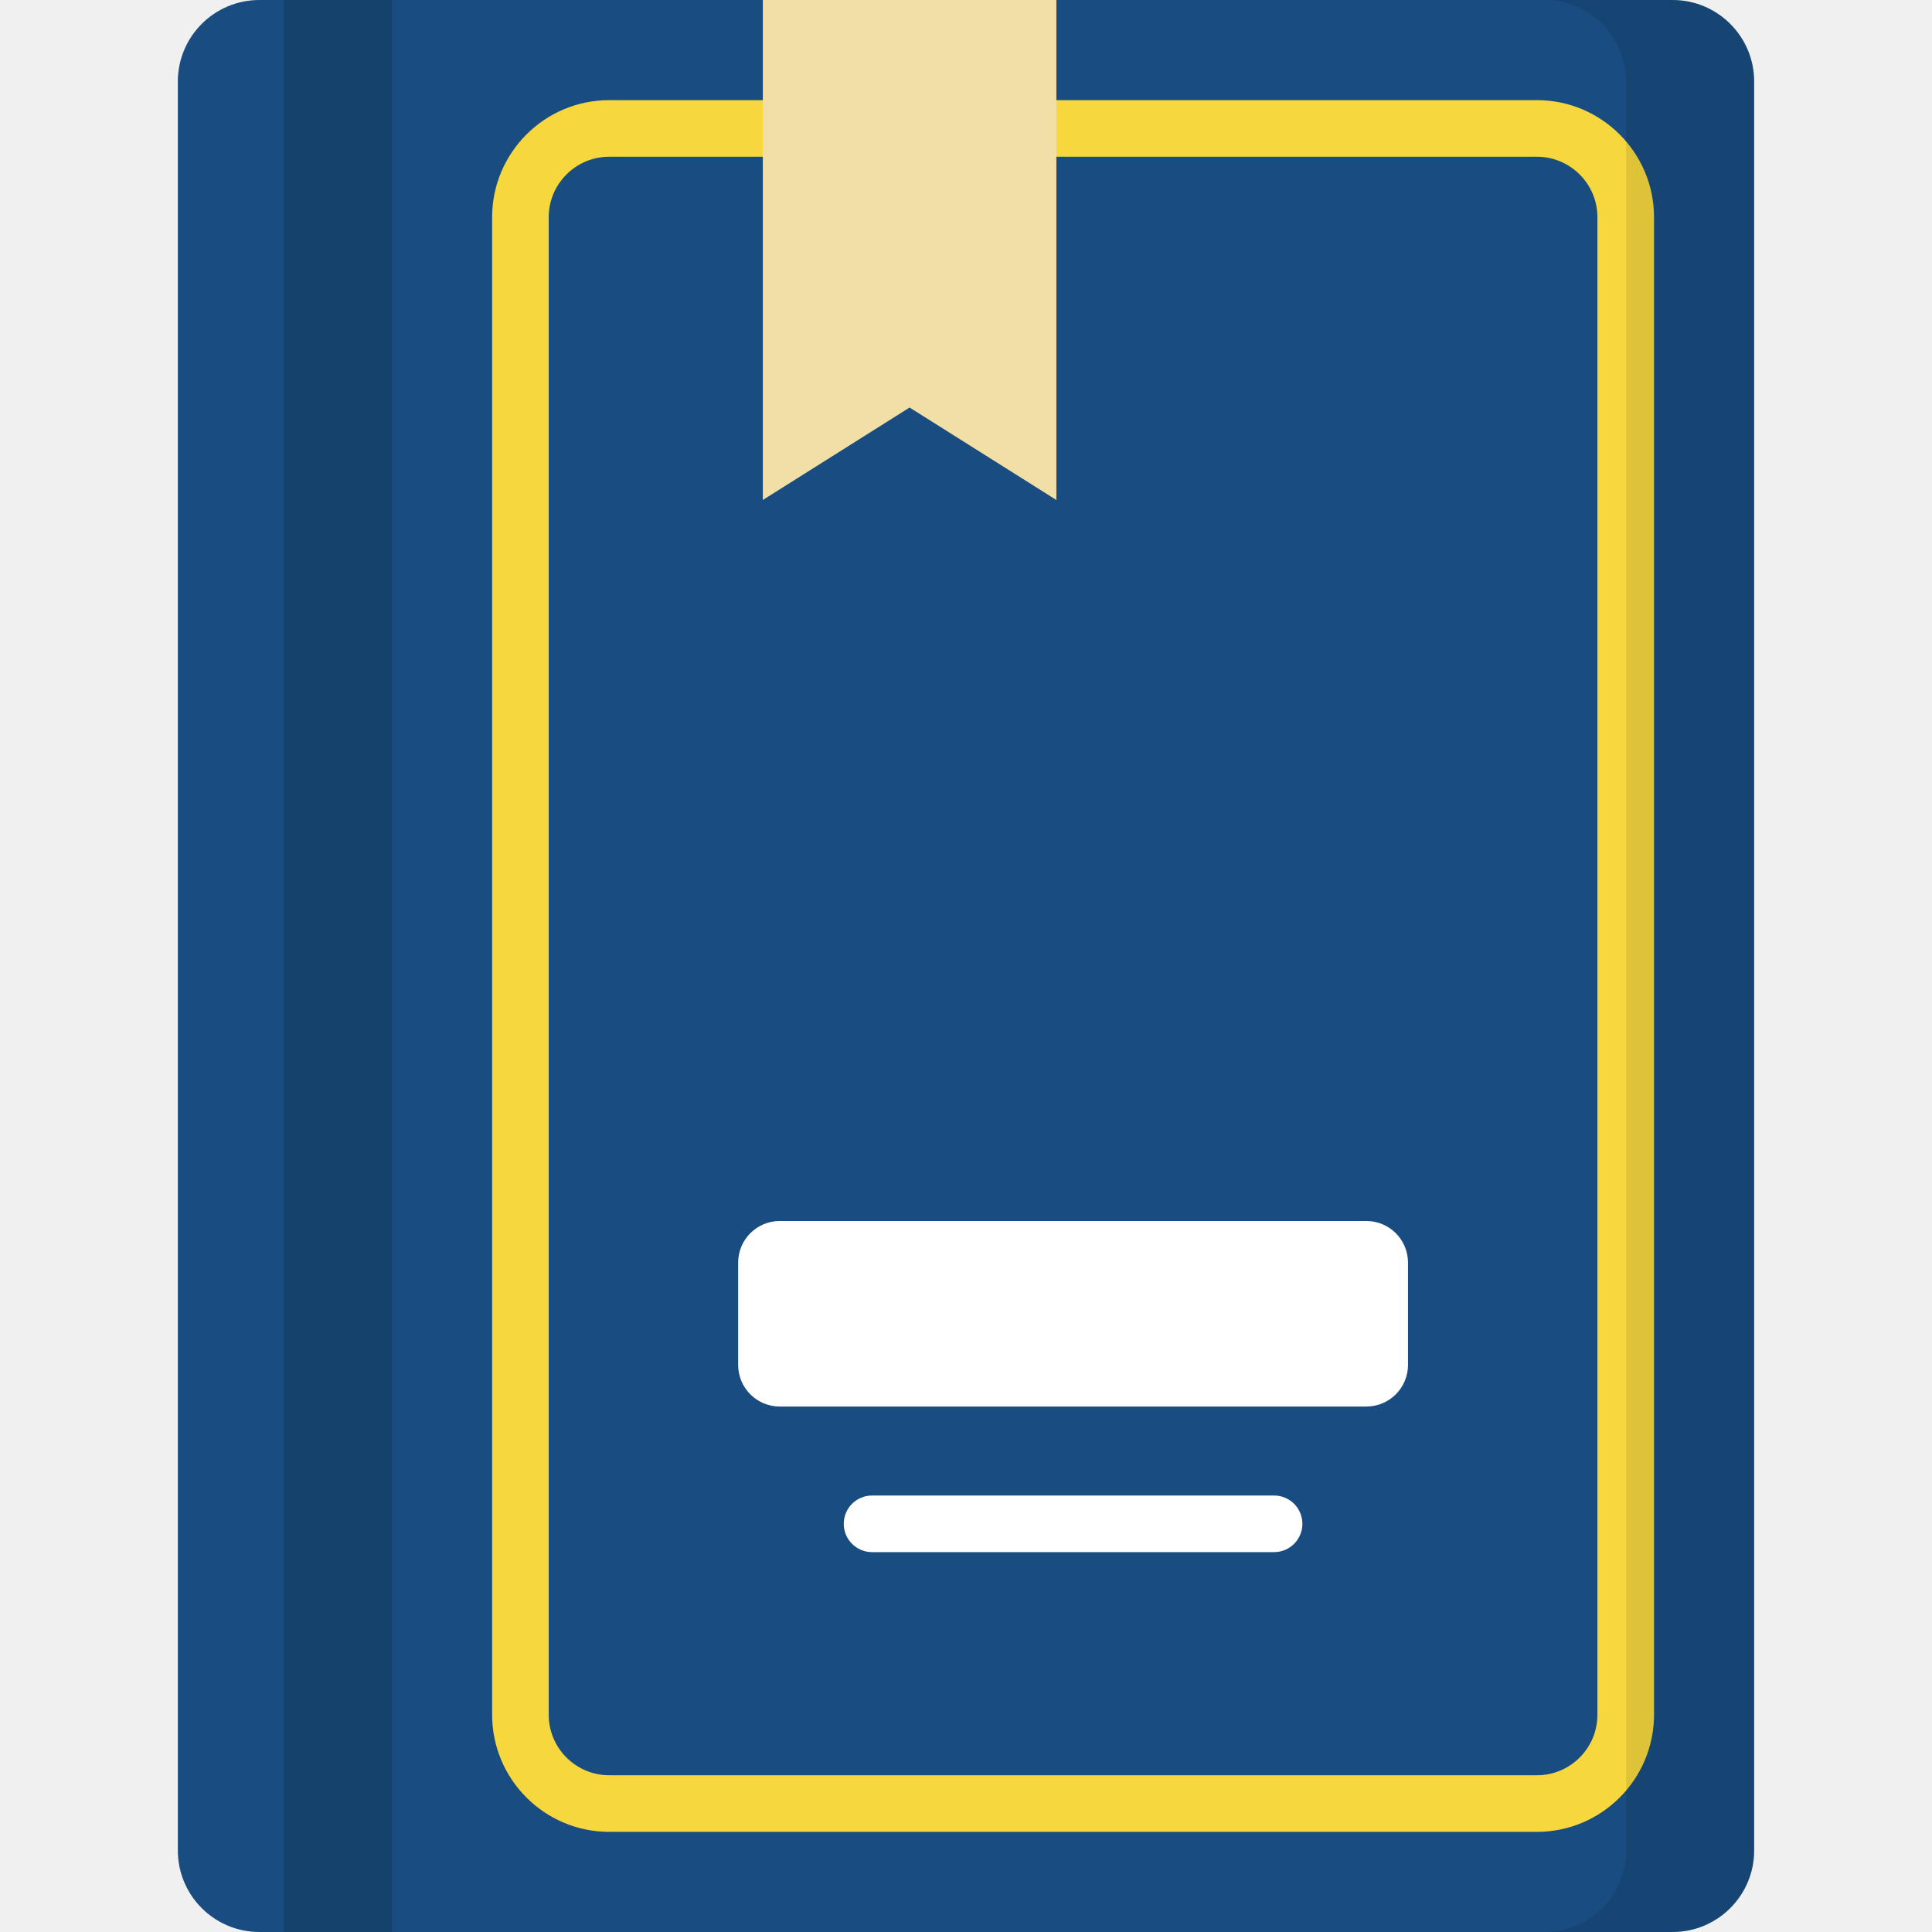
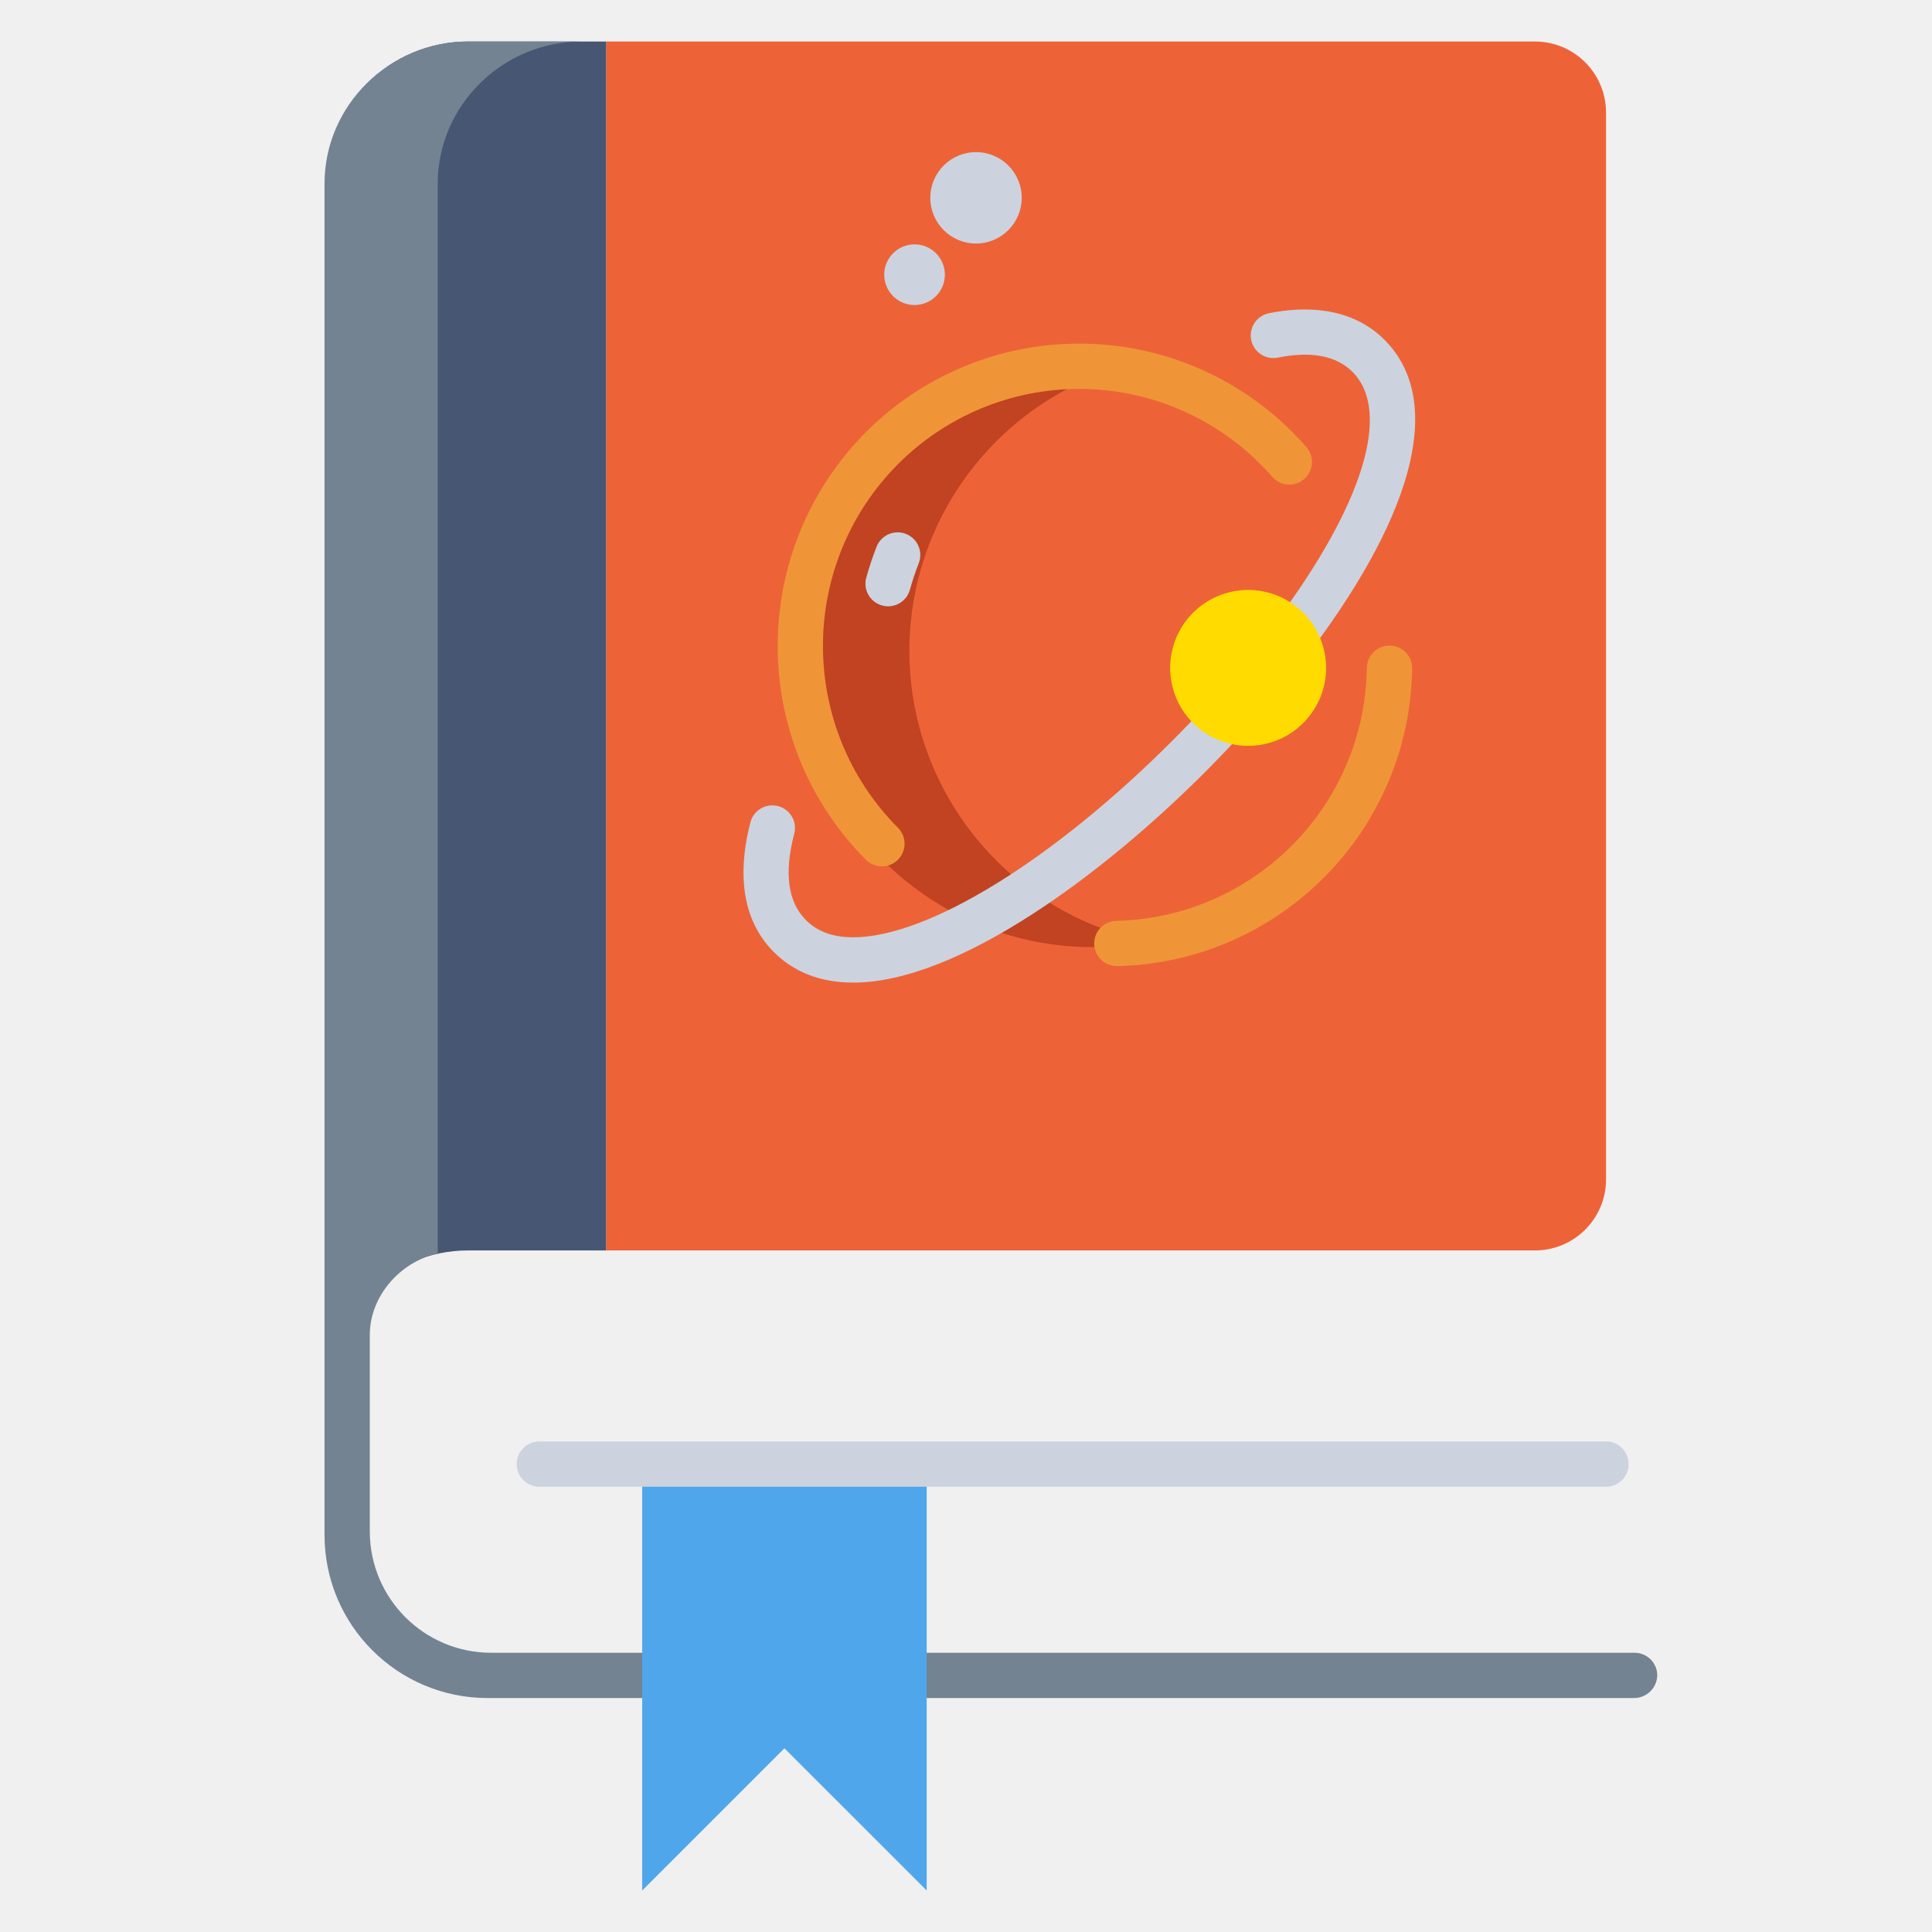
- <svg xmlns="http://www.w3.org/2000/svg" version="1.1" id="Capa_1" x="0px" y="0px" viewBox="0 0 512 512" style="enable-background:new 0 0 512 512;" xml:space="preserve" width="512px" height="512px">
-   <g>
-     <path style="fill:#194C80" d="M443.254,512H68.746c-11.939,0-21.617-9.678-21.617-21.617V21.618C47.129,9.679,56.807,0,68.746,0  h374.507c11.939,0,21.617,9.679,21.617,21.618v468.765C464.871,502.322,455.193,512,443.254,512z" data-original="#DC5371" class="active-path" data-old_color="#DC5371" />
-     <rect x="75.18" style="opacity:0.15;enable-background:new    ;" width="28.704" height="512" data-original="#000000" />
-     <path style="fill:#F6D83E;" d="M407.302,485.462H161.449c-17.11,0-31.031-13.92-31.031-31.031V57.569  c0-17.111,13.921-31.031,31.031-31.031h245.853c17.11,0,31.031,13.92,31.031,31.031v396.862  C438.333,471.542,424.412,485.462,407.302,485.462z M161.449,41.538c-8.84,0-16.031,7.191-16.031,16.031v396.862  c0,8.84,7.191,16.031,16.031,16.031h245.853c8.84,0,16.031-7.191,16.031-16.031V57.569c0-8.84-7.191-16.031-16.031-16.031  C407.302,41.538,161.449,41.538,161.449,41.538z" data-original="#F6D83E" />
-     <polygon style="fill:#F2DFA6;" points="279.951,132.503 241.054,108.002 202.156,132.503 202.156,0 279.951,0 " data-original="#F2DFA6" />
-     <g>
-       <path style="fill:#FFFFFF" d="M362.106,372.744H206.645c-6.09,0-11.027-4.937-11.027-11.027v-27.11   c0-6.09,4.937-11.028,11.027-11.028h155.461c6.09,0,11.027,4.937,11.027,11.028v27.11   C373.133,367.807,368.196,372.744,362.106,372.744z" data-original="#FFFFFF" class="" data-old_color="#FFFFFF" />
-       <path style="fill:#FFFFFF" d="M337.647,411.329H231.105c-4.143,0-7.5-3.358-7.5-7.5s3.357-7.5,7.5-7.5h106.542   c4.143,0,7.5,3.358,7.5,7.5S341.789,411.329,337.647,411.329z" data-original="#FFFFFF" class="" data-old_color="#FFFFFF" />
-     </g>
-     <path style="opacity:0.1;enable-background:new    ;" d="M443.254,0h-33.922c11.939,0,21.617,9.679,21.617,21.617v468.765  c0,11.939-9.678,21.617-21.617,21.617h33.922c11.939,0,21.617-9.678,21.617-21.617V21.617C464.871,9.679,455.193,0,443.254,0z" data-original="#000000" />
+ <svg xmlns="http://www.w3.org/2000/svg" id="Layer_1" height="512" viewBox="0 0 512 512" width="512" data-name="Layer 1">
+   <path d="m425.62 29.85v282.69a18.842 18.842 0 0 1 -18.85 18.84h-246.15v-320.38h246.15a18.851 18.851 0 0 1 18.85 18.85z" fill="#ed6337" />
+   <path d="m241 172.5a78.513 78.513 0 0 1 63.5-77.052 78.5 78.5 0 1 0 0 154.1 78.513 78.513 0 0 1 -63.5-77.048z" fill="#c14321" />
+   <path d="m160.62 11v320.38h-36.54a37.7 37.7 0 0 0 -37.7 37.7v-320.38a37.7 37.7 0 0 1 37.7-37.7z" fill="#475673" />
+   <path d="m433.192 438h-303.115a32.172 32.172 0 0 1 -32.077-32.077v-52.14c0-10.194 7.893-19.253 17.82-21.572l.18-.041v-283.48c0-20.81 17.26-37.69 38.08-37.69h-30c-20.82 0-38.08 16.88-38.08 37.69v358.08a43.23 43.23 0 0 0 43.23 43.23h303.71a6.166 6.166 0 0 0 6.249-5.815 6 6 0 0 0 -5.997-6.185z" fill="#748391" />
+   <path d="m296.047 256.035a6 6 0 0 1 -.139-12 68.034 68.034 0 0 0 66.324-67.048 6 6 0 0 1 6-5.907h.094a6 6 0 0 1 5.907 6.092 80.032 80.032 0 0 1 -78.039 78.86z" fill="#ef9538" />
+   <path d="m233.717 229.6a5.982 5.982 0 0 1 -4.248-1.763 80.343 80.343 0 0 1 0-113.3 79.812 79.812 0 0 1 113.062 0c1.266 1.268 2.5 2.593 3.677 3.938a6 6 0 0 1 -9.041 7.891c-1-1.144-2.053-2.273-3.131-3.353a67.811 67.811 0 0 0 -96.071 0 68.321 68.321 0 0 0 0 96.347 6 6 0 0 1 -4.248 10.238z" fill="#ef9538" />
+   <path d="m366.931 90.085c-9.079-9.1-21.649-8.877-30.594-7.087a6 6 0 1 0 2.355 11.766c8.828-1.767 15.467-.489 19.743 3.8 10.46 10.485 2.8 35.32-20.481 66.432a6 6 0 0 0 9.608 7.191c27.991-37.407 34.87-66.563 19.369-82.102z" fill="#ccd3df" />
+   <path d="m320.277 186.265c-3.039 3.326-6.209 6.645-9.421 9.865-31.671 31.75-64.934 52.265-84.739 52.265-5.378 0-9.484-1.5-12.552-4.571-4.77-4.781-5.808-12.477-3.085-22.873a6 6 0 0 0 -11.609-3.04c-2.666 10.181-3.756 24.411 6.2 34.388 5.36 5.372 12.441 8.1 21.048 8.1 27.709 0 66.33-28.819 93.236-55.79 3.335-3.344 6.626-6.791 9.784-10.246a6 6 0 0 0 -8.86-8.094z" fill="#ccd3df" />
+   <path d="m350.057 169.618a20.654 20.654 0 1 0 1.364 7.4 20.73 20.73 0 0 0 -1.364-7.4z" fill="#ffdb00" />
+   <g fill="#ccd3df">
+     <path d="m235.357 160.679a6 6 0 0 1 -5.784-7.606 84.732 84.732 0 0 1 2.728-8.182 6 6 0 0 1 11.176 4.373 72.254 72.254 0 0 0 -2.341 7.018 6 6 0 0 1 -5.779 4.397z" />
+     <path d="m258.656 64.538a12.112 12.112 0 1 1 12.112-12.111 12.125 12.125 0 0 1 -12.112 12.111z" />
+     <path d="m242.36 80.834a8.037 8.037 0 1 1 8.04-8.034 8.046 8.046 0 0 1 -8.04 8.034z" />
  </g>
+   <path d="m245.58 444.46v56.54l-37.7-37.69-37.69 37.69v-56.54-56.54h75.39z" fill="#50a6ea" />
+   <path d="m425.615 382h-282.692a6 6 0 0 0 0 12h282.692a6 6 0 0 0 0-12z" fill="#ccd3df" />
</svg>
